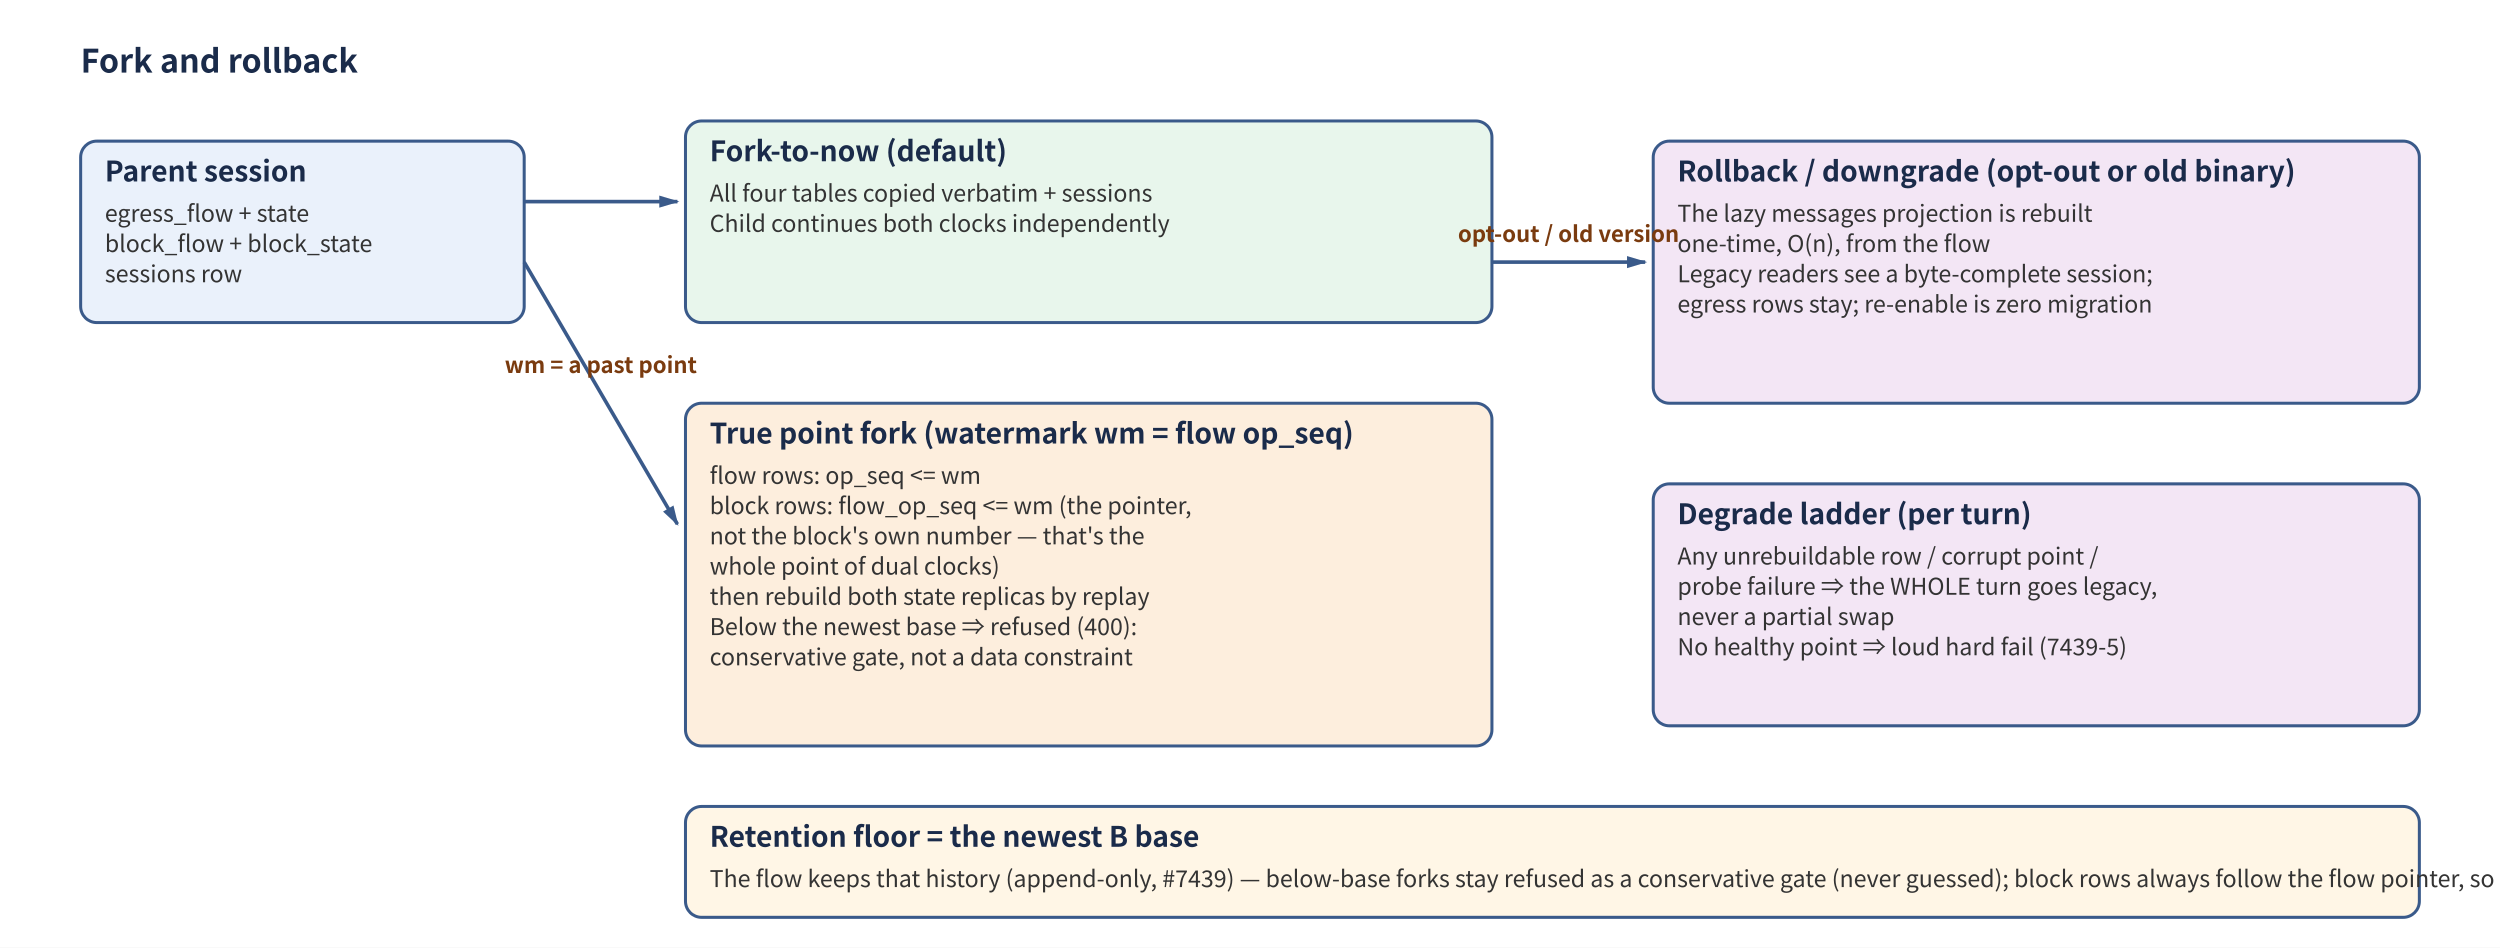
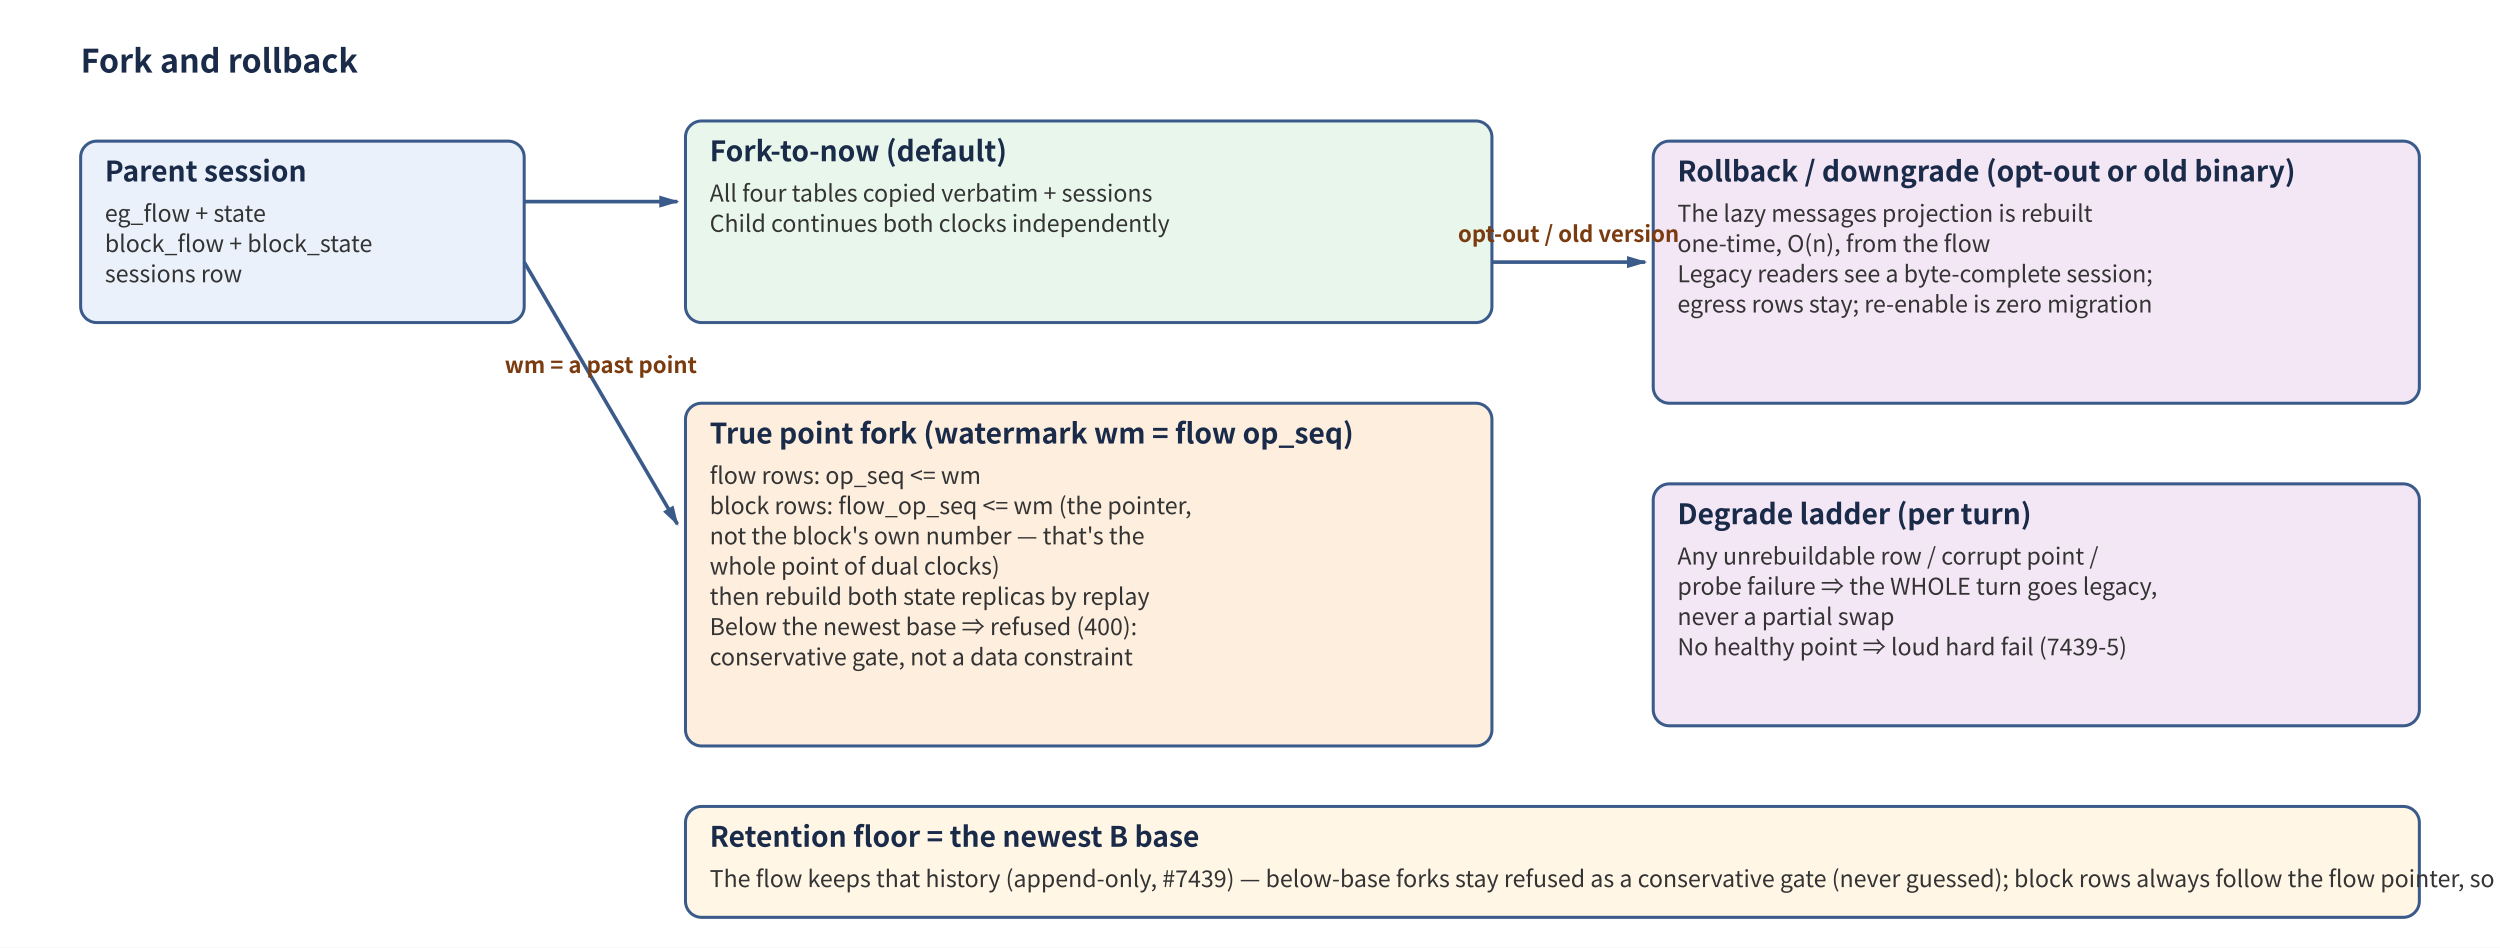
<svg xmlns="http://www.w3.org/2000/svg" width="1240" height="470" viewBox="0 0 1240 470">
  <defs>
    <marker id="ah" markerWidth="10" markerHeight="8" refX="9" refY="3" orient="auto" markerUnits="userSpaceOnUse">
      <path d="M0,0 L10,3 L0,6 z" fill="#3a5a8a" />
    </marker>
  </defs>
  <rect width="1240" height="470" fill="#ffffff" />
  <text x="40" y="36" font-family="Noto Sans CJK SC,Helvetica,Arial,sans-serif" font-size="16" font-weight="bold" fill="#1a2b4a">Fork and rollback</text>
  <rect x="40" y="70" width="220" height="90" rx="8" fill="#eaf1fb" stroke="#3a5a8a" stroke-width="1.5" />
  <text x="52" y="90" font-family="Noto Sans CJK SC,Helvetica,Arial,sans-serif" font-size="14" font-weight="bold" fill="#1a2b4a">Parent session</text>
-   <text x="52" y="110" font-family="Noto Sans CJK SC,Helvetica,Arial,sans-serif" font-size="11.5" fill="#333">egress_flow + state</text>
+   <text x="52" y="110" font-family="Noto Sans CJK SC,Helvetica,Arial,sans-serif" font-size="11.5" fill="#333">eg_flow + state</text>
  <text x="52" y="125" font-family="Noto Sans CJK SC,Helvetica,Arial,sans-serif" font-size="11.5" fill="#333">block_flow + block_state</text>
  <text x="52" y="140" font-family="Noto Sans CJK SC,Helvetica,Arial,sans-serif" font-size="11.5" fill="#333">sessions row</text>
  <rect x="340" y="60" width="400" height="100" rx="8" fill="#e8f6ec" stroke="#3a5a8a" stroke-width="1.5" />
  <text x="352" y="80" font-family="Noto Sans CJK SC,Helvetica,Arial,sans-serif" font-size="14" font-weight="bold" fill="#1a2b4a">Fork-to-now (default)</text>
  <text x="352" y="100" font-family="Noto Sans CJK SC,Helvetica,Arial,sans-serif" font-size="11.5" fill="#333">All four tables copied verbatim + sessions</text>
  <text x="352" y="115" font-family="Noto Sans CJK SC,Helvetica,Arial,sans-serif" font-size="11.5" fill="#333">Child continues both clocks independently</text>
  <rect x="340" y="200" width="400" height="170" rx="8" fill="#fdeedd" stroke="#3a5a8a" stroke-width="1.5" />
  <text x="352" y="220" font-family="Noto Sans CJK SC,Helvetica,Arial,sans-serif" font-size="14" font-weight="bold" fill="#1a2b4a">True point fork (watermark wm = flow op_seq)</text>
  <text x="352" y="240" font-family="Noto Sans CJK SC,Helvetica,Arial,sans-serif" font-size="11.5" fill="#333">flow rows: op_seq &lt;= wm</text>
  <text x="352" y="255" font-family="Noto Sans CJK SC,Helvetica,Arial,sans-serif" font-size="11.5" fill="#333">block rows: flow_op_seq &lt;= wm (the pointer,</text>
  <text x="352" y="270" font-family="Noto Sans CJK SC,Helvetica,Arial,sans-serif" font-size="11.5" fill="#333">not the block's own number — that's the</text>
  <text x="352" y="285" font-family="Noto Sans CJK SC,Helvetica,Arial,sans-serif" font-size="11.5" fill="#333">whole point of dual clocks)</text>
  <text x="352" y="300" font-family="Noto Sans CJK SC,Helvetica,Arial,sans-serif" font-size="11.5" fill="#333">then rebuild both state replicas by replay</text>
  <text x="352" y="315" font-family="Noto Sans CJK SC,Helvetica,Arial,sans-serif" font-size="11.5" fill="#333">Below the newest base ⇒ refused (400):</text>
  <text x="352" y="330" font-family="Noto Sans CJK SC,Helvetica,Arial,sans-serif" font-size="11.5" fill="#333">conservative gate, not a data constraint</text>
  <rect x="820" y="70" width="380" height="130" rx="8" fill="#f3e6f5" stroke="#3a5a8a" stroke-width="1.5" />
  <text x="832" y="90" font-family="Noto Sans CJK SC,Helvetica,Arial,sans-serif" font-size="14" font-weight="bold" fill="#1a2b4a">Rollback / downgrade (opt-out or old binary)</text>
  <text x="832" y="110" font-family="Noto Sans CJK SC,Helvetica,Arial,sans-serif" font-size="11.5" fill="#333">The lazy messages projection is rebuilt</text>
  <text x="832" y="125" font-family="Noto Sans CJK SC,Helvetica,Arial,sans-serif" font-size="11.5" fill="#333">one-time, O(n), from the flow</text>
  <text x="832" y="140" font-family="Noto Sans CJK SC,Helvetica,Arial,sans-serif" font-size="11.5" fill="#333">Legacy readers see a byte-complete session;</text>
  <text x="832" y="155" font-family="Noto Sans CJK SC,Helvetica,Arial,sans-serif" font-size="11.5" fill="#333">egress rows stay; re-enable is zero migration</text>
  <rect x="820" y="240" width="380" height="120" rx="8" fill="#f3e6f5" stroke="#3a5a8a" stroke-width="1.5" />
  <text x="832" y="260" font-family="Noto Sans CJK SC,Helvetica,Arial,sans-serif" font-size="14" font-weight="bold" fill="#1a2b4a">Degrade ladder (per turn)</text>
  <text x="832" y="280" font-family="Noto Sans CJK SC,Helvetica,Arial,sans-serif" font-size="11.5" fill="#333">Any unrebuildable row / corrupt point /</text>
  <text x="832" y="295" font-family="Noto Sans CJK SC,Helvetica,Arial,sans-serif" font-size="11.5" fill="#333">probe failure ⇒ the WHOLE turn goes legacy,</text>
  <text x="832" y="310" font-family="Noto Sans CJK SC,Helvetica,Arial,sans-serif" font-size="11.5" fill="#333">never a partial swap</text>
  <text x="832" y="325" font-family="Noto Sans CJK SC,Helvetica,Arial,sans-serif" font-size="11.5" fill="#333">No healthy point ⇒ loud hard fail (7439-5)</text>
  <line x1="260" y1="100" x2="336" y2="100" stroke="#3a5a8a" stroke-width="1.8" marker-end="url(#ah)" />
  <line x1="260" y1="130" x2="336" y2="260" stroke="#3a5a8a" stroke-width="1.8" marker-end="url(#ah)" />
  <text x="298" y="185" font-family="Noto Sans CJK SC,Helvetica,Arial,sans-serif" font-size="11" fill="#7a3b0f" text-anchor="middle" font-weight="bold">wm = a past point</text>
  <line x1="740" y1="130" x2="816" y2="130" stroke="#3a5a8a" stroke-width="1.8" marker-end="url(#ah)" />
  <text x="778" y="120" font-family="Noto Sans CJK SC,Helvetica,Arial,sans-serif" font-size="11" fill="#7a3b0f" text-anchor="middle" font-weight="bold">opt-out / old version</text>
  <rect x="340" y="400" width="860" height="55" rx="8" fill="#fff6e6" stroke="#3a5a8a" stroke-width="1.5" />
  <text x="352" y="420" font-family="Noto Sans CJK SC,Helvetica,Arial,sans-serif" font-size="14" font-weight="bold" fill="#1a2b4a">Retention floor = the newest B base</text>
  <text x="352" y="440" font-family="Noto Sans CJK SC,Helvetica,Arial,sans-serif" font-size="11.5" fill="#333">The flow keeps that history (append-only, #7439) — below-base forks stay refused as a conservative gate (never guessed); block rows always follow the flow pointer, so point slices never cross tables</text>
</svg>
